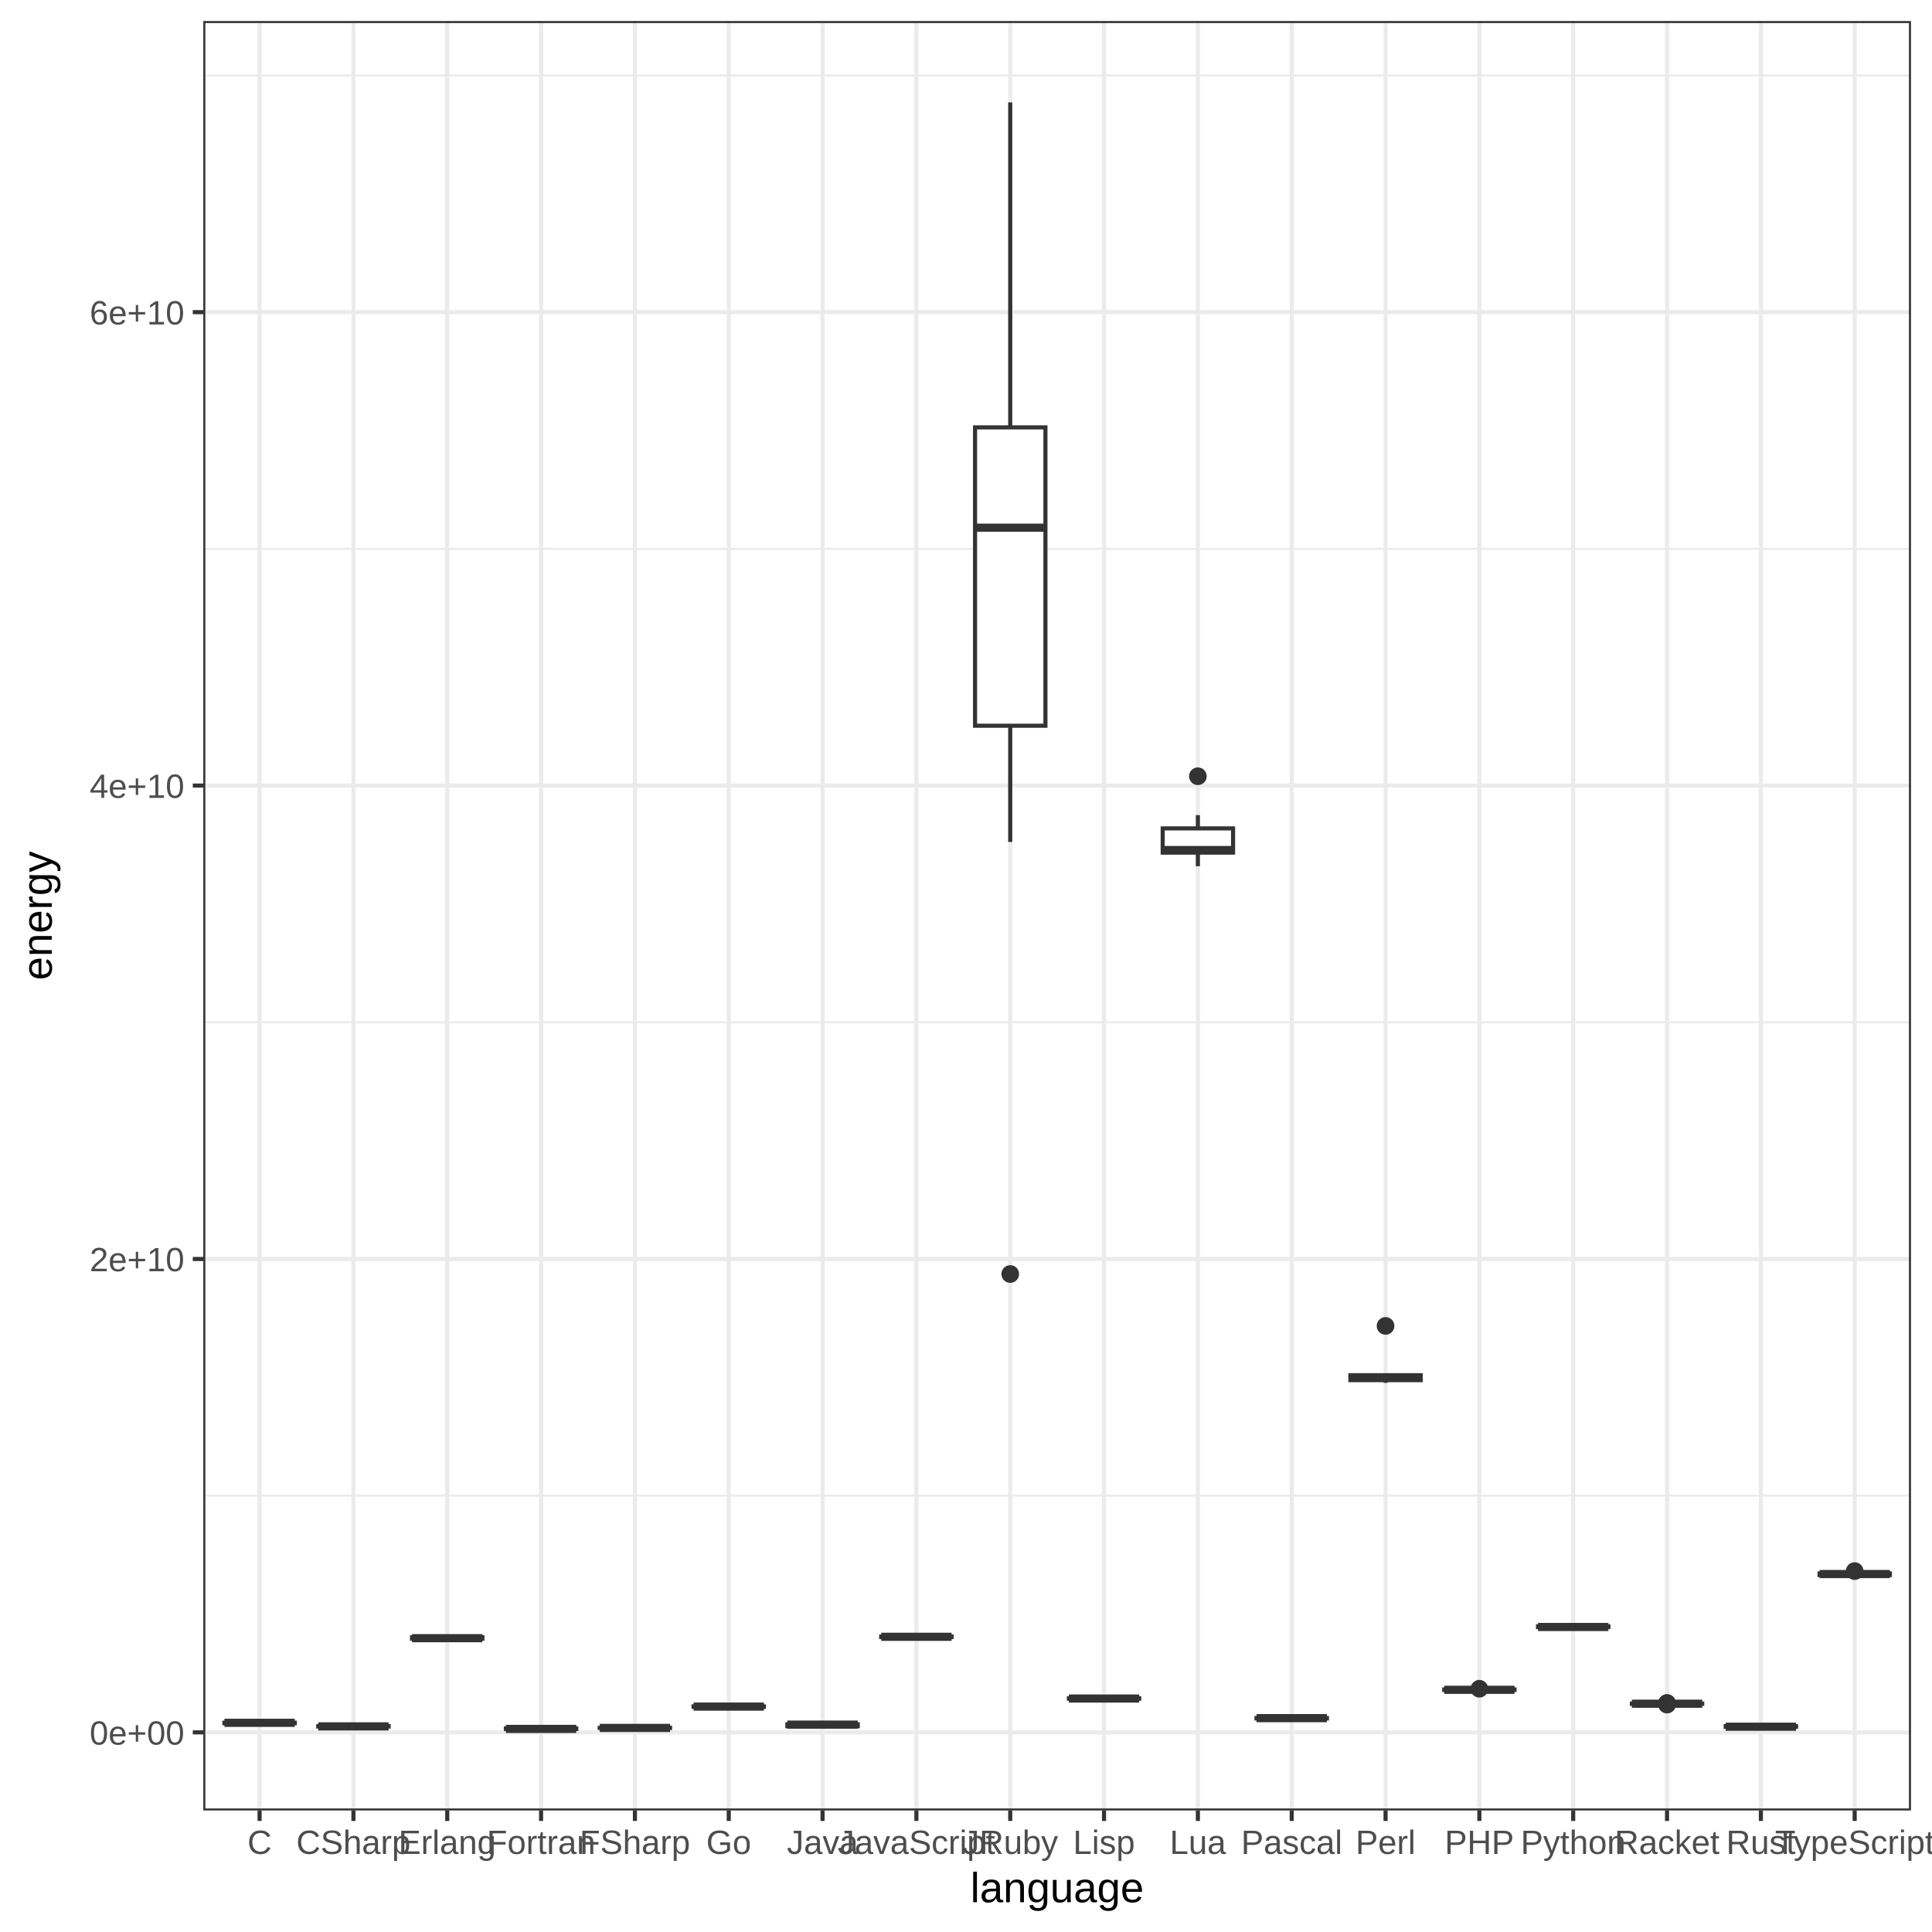
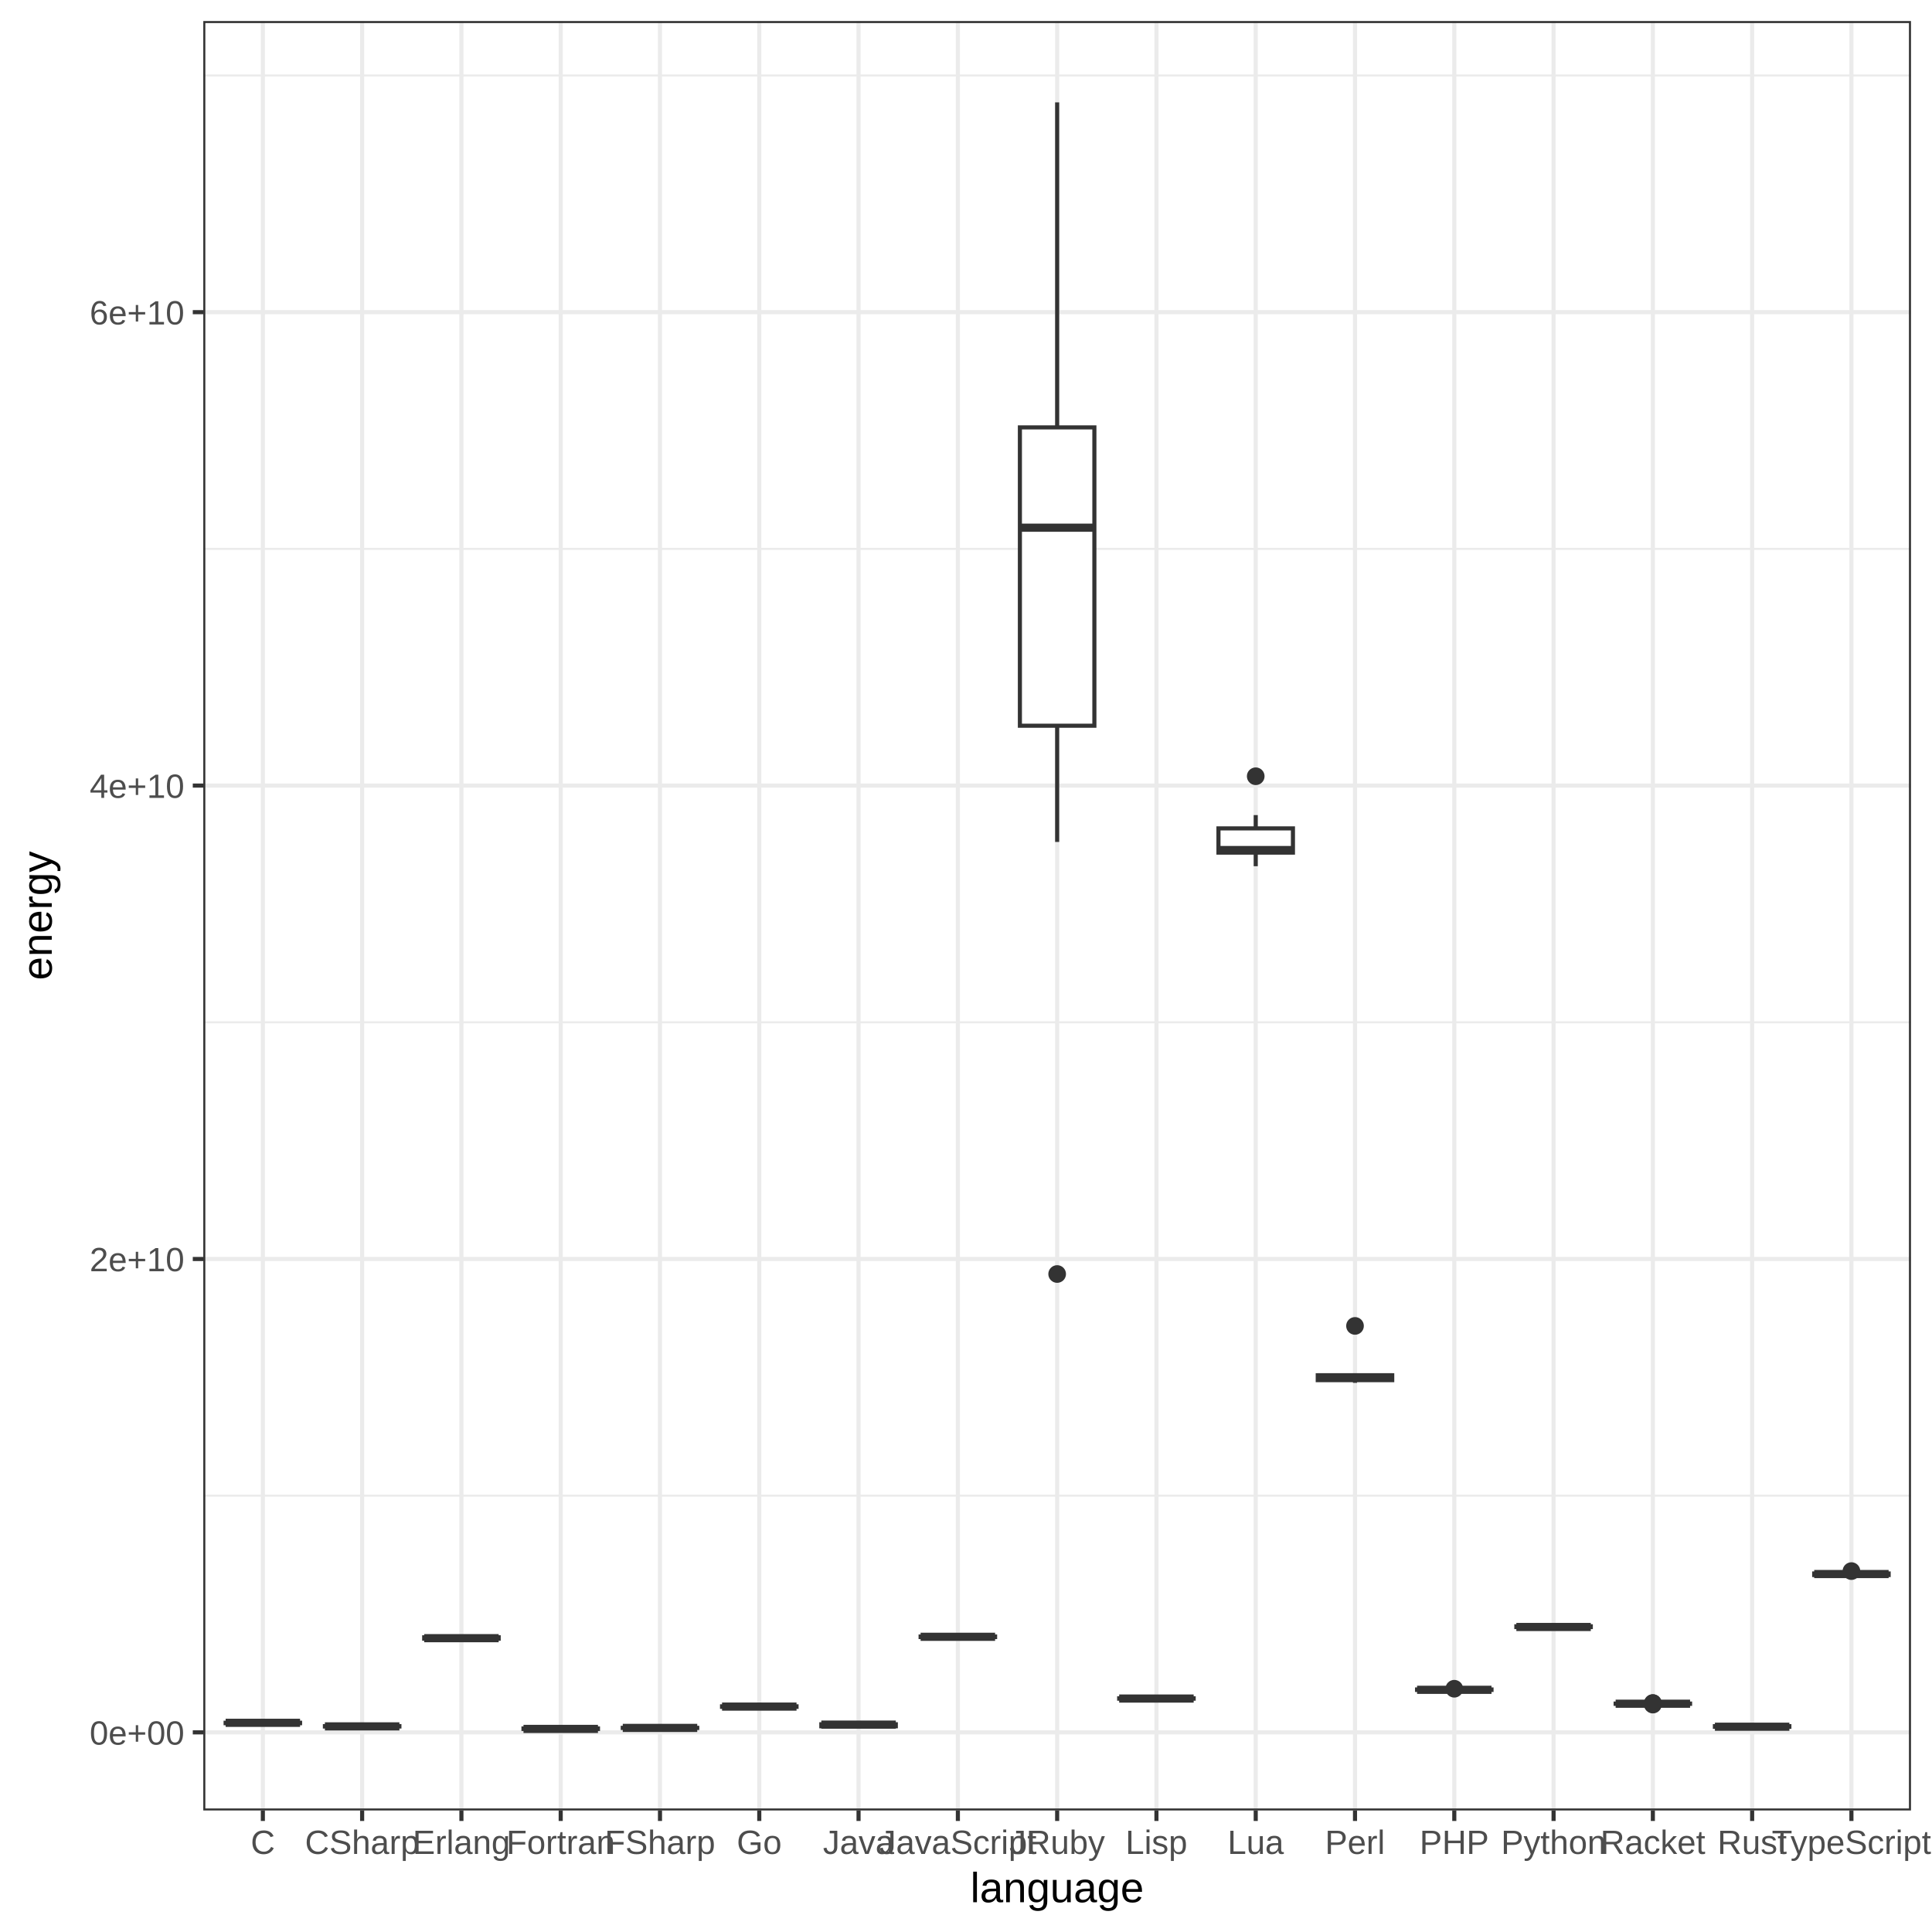
<svg xmlns="http://www.w3.org/2000/svg" class="svglite" width="504.00pt" height="504.00pt" viewBox="0 0 504.00 504.00">
  <defs>
    <style type="text/css">
    .svglite line, .svglite polyline, .svglite polygon, .svglite path, .svglite rect, .svglite circle {
      fill: none;
      stroke: #000000;
      stroke-linecap: round;
      stroke-linejoin: round;
      stroke-miterlimit: 10.00;
    }
    .svglite text {
      white-space: pre;
    }
  </style>
  </defs>
  <rect width="100%" height="100%" style="stroke: none; fill: #FFFFFF;" />
  <defs>
    <clipPath id="cpMC4wMHw1MDQuMDB8MC4wMHw1MDQuMDA=">
      <rect x="0.00" y="0.00" width="504.00" height="504.00" />
    </clipPath>
  </defs>
  <g clip-path="url(#cpMC4wMHw1MDQuMDB8MC4wMHw1MDQuMDA=)">
    <rect x="0.00" y="0.00" width="504.00" height="504.00" style="stroke-width: 1.07; stroke: #FFFFFF; fill: #FFFFFF;" />
  </g>
  <defs>
    <clipPath id="cpNTMuMDN8NDk4LjUyfDUuNDh8NDcyLjI5">
      <rect x="53.03" y="5.48" width="445.49" height="466.82" />
    </clipPath>
  </defs>
  <g clip-path="url(#cpNTMuMDN8NDk4LjUyfDUuNDh8NDcyLjI5)">
    <rect x="53.03" y="5.48" width="445.49" height="466.82" style="stroke-width: 1.07; stroke: none; fill: #FFFFFF;" />
    <polyline points="53.03,390.17 498.52,390.17 " style="stroke-width: 0.53; stroke: #EBEBEB; stroke-linecap: butt;" />
    <polyline points="53.03,266.68 498.52,266.68 " style="stroke-width: 0.53; stroke: #EBEBEB; stroke-linecap: butt;" />
    <polyline points="53.03,143.18 498.52,143.18 " style="stroke-width: 0.53; stroke: #EBEBEB; stroke-linecap: butt;" />
    <polyline points="53.03,19.68 498.52,19.68 " style="stroke-width: 0.53; stroke: #EBEBEB; stroke-linecap: butt;" />
    <polyline points="53.03,451.92 498.52,451.92 " style="stroke-width: 1.07; stroke: #EBEBEB; stroke-linecap: butt;" />
    <polyline points="53.03,328.43 498.52,328.43 " style="stroke-width: 1.07; stroke: #EBEBEB; stroke-linecap: butt;" />
    <polyline points="53.03,204.93 498.52,204.93 " style="stroke-width: 1.07; stroke: #EBEBEB; stroke-linecap: butt;" />
    <polyline points="53.03,81.43 498.52,81.43 " style="stroke-width: 1.07; stroke: #EBEBEB; stroke-linecap: butt;" />
-     <polyline points="67.72,472.29 67.72,5.48 " style="stroke-width: 1.07; stroke: #EBEBEB; stroke-linecap: butt;" />
-     <polyline points="92.20,472.29 92.20,5.48 " style="stroke-width: 1.07; stroke: #EBEBEB; stroke-linecap: butt;" />
-     <polyline points="116.67,472.29 116.67,5.48 " style="stroke-width: 1.07; stroke: #EBEBEB; stroke-linecap: butt;" />
-     <polyline points="141.15,472.29 141.15,5.48 " style="stroke-width: 1.07; stroke: #EBEBEB; stroke-linecap: butt;" />
-     <polyline points="165.63,472.29 165.63,5.48 " style="stroke-width: 1.07; stroke: #EBEBEB; stroke-linecap: butt;" />
-     <polyline points="190.11,472.29 190.11,5.48 " style="stroke-width: 1.07; stroke: #EBEBEB; stroke-linecap: butt;" />
-     <polyline points="214.58,472.29 214.58,5.48 " style="stroke-width: 1.07; stroke: #EBEBEB; stroke-linecap: butt;" />
-     <polyline points="239.06,472.29 239.06,5.48 " style="stroke-width: 1.07; stroke: #EBEBEB; stroke-linecap: butt;" />
-     <polyline points="263.54,472.29 263.54,5.48 " style="stroke-width: 1.07; stroke: #EBEBEB; stroke-linecap: butt;" />
-     <polyline points="288.01,472.29 288.01,5.48 " style="stroke-width: 1.07; stroke: #EBEBEB; stroke-linecap: butt;" />
-     <polyline points="312.49,472.29 312.49,5.48 " style="stroke-width: 1.07; stroke: #EBEBEB; stroke-linecap: butt;" />
-     <polyline points="336.97,472.29 336.97,5.48 " style="stroke-width: 1.07; stroke: #EBEBEB; stroke-linecap: butt;" />
-     <polyline points="361.45,472.29 361.45,5.48 " style="stroke-width: 1.07; stroke: #EBEBEB; stroke-linecap: butt;" />
-     <polyline points="385.92,472.29 385.92,5.48 " style="stroke-width: 1.07; stroke: #EBEBEB; stroke-linecap: butt;" />
-     <polyline points="410.40,472.29 410.40,5.48 " style="stroke-width: 1.07; stroke: #EBEBEB; stroke-linecap: butt;" />
-     <polyline points="434.88,472.29 434.88,5.48 " style="stroke-width: 1.07; stroke: #EBEBEB; stroke-linecap: butt;" />
-     <polyline points="459.36,472.29 459.36,5.48 " style="stroke-width: 1.07; stroke: #EBEBEB; stroke-linecap: butt;" />
-     <polyline points="483.83,472.29 483.83,5.48 " style="stroke-width: 1.07; stroke: #EBEBEB; stroke-linecap: butt;" />
-     <line x1="67.72" y1="449.41" x2="67.72" y2="449.34" style="stroke-width: 1.07; stroke: #333333; stroke-linecap: butt;" />
-     <line x1="67.72" y1="449.53" x2="67.72" y2="449.59" style="stroke-width: 1.07; stroke: #333333; stroke-linecap: butt;" />
-     <polygon points="58.54,449.41 58.54,449.53 76.90,449.53 76.90,449.41 58.54,449.41 " style="stroke-width: 1.07; stroke: #333333; stroke-linecap: butt; stroke-linejoin: miter; fill: #FFFFFF;" />
-     <line x1="58.54" y1="449.43" x2="76.90" y2="449.43" style="stroke-width: 2.13; stroke: #333333; stroke-linecap: butt; stroke-linejoin: miter;" />
-     <line x1="92.20" y1="450.29" x2="92.20" y2="450.22" style="stroke-width: 1.07; stroke: #333333; stroke-linecap: butt;" />
-     <line x1="92.20" y1="450.39" x2="92.20" y2="450.46" style="stroke-width: 1.07; stroke: #333333; stroke-linecap: butt;" />
-     <polygon points="83.02,450.29 83.02,450.39 101.37,450.39 101.37,450.29 83.02,450.29 " style="stroke-width: 1.07; stroke: #333333; stroke-linecap: butt; stroke-linejoin: miter; fill: #FFFFFF;" />
-     <line x1="83.02" y1="450.36" x2="101.37" y2="450.36" style="stroke-width: 2.13; stroke: #333333; stroke-linecap: butt; stroke-linejoin: miter;" />
-     <line x1="116.67" y1="427.12" x2="116.67" y2="426.92" style="stroke-width: 1.07; stroke: #333333; stroke-linecap: butt;" />
-     <line x1="116.67" y1="427.48" x2="116.67" y2="427.93" style="stroke-width: 1.07; stroke: #333333; stroke-linecap: butt;" />
-     <polygon points="107.49,427.12 107.49,427.48 125.85,427.48 125.85,427.12 107.49,427.12 " style="stroke-width: 1.07; stroke: #333333; stroke-linecap: butt; stroke-linejoin: miter; fill: #FFFFFF;" />
-     <line x1="107.49" y1="427.35" x2="125.85" y2="427.35" style="stroke-width: 2.13; stroke: #333333; stroke-linecap: butt; stroke-linejoin: miter;" />
-     <line x1="141.15" y1="450.90" x2="141.15" y2="450.86" style="stroke-width: 1.07; stroke: #333333; stroke-linecap: butt;" />
-     <line x1="141.15" y1="451.03" x2="141.15" y2="451.08" style="stroke-width: 1.07; stroke: #333333; stroke-linecap: butt;" />
-     <polygon points="131.97,450.90 131.97,451.03 150.33,451.03 150.33,450.90 131.97,450.90 " style="stroke-width: 1.07; stroke: #333333; stroke-linecap: butt; stroke-linejoin: miter; fill: #FFFFFF;" />
-     <line x1="131.97" y1="451.02" x2="150.33" y2="451.02" style="stroke-width: 2.13; stroke: #333333; stroke-linecap: butt; stroke-linejoin: miter;" />
-     <line x1="165.63" y1="450.74" x2="165.63" y2="450.73" style="stroke-width: 1.07; stroke: #333333; stroke-linecap: butt;" />
-     <line x1="165.63" y1="450.77" x2="165.63" y2="450.80" style="stroke-width: 1.07; stroke: #333333; stroke-linecap: butt;" />
-     <polygon points="156.45,450.74 156.45,450.77 174.81,450.77 174.81,450.74 156.45,450.74 " style="stroke-width: 1.07; stroke: #333333; stroke-linecap: butt; stroke-linejoin: miter; fill: #FFFFFF;" />
-     <line x1="156.45" y1="450.76" x2="174.81" y2="450.76" style="stroke-width: 2.13; stroke: #333333; stroke-linecap: butt; stroke-linejoin: miter;" />
-     <line x1="190.11" y1="445.13" x2="190.11" y2="445.06" style="stroke-width: 1.07; stroke: #333333; stroke-linecap: butt;" />
-     <line x1="190.11" y1="445.26" x2="190.11" y2="445.28" style="stroke-width: 1.07; stroke: #333333; stroke-linecap: butt;" />
-     <polygon points="180.93,445.13 180.93,445.26 199.28,445.26 199.28,445.13 180.93,445.13 " style="stroke-width: 1.07; stroke: #333333; stroke-linecap: butt; stroke-linejoin: miter; fill: #FFFFFF;" />
-     <line x1="180.93" y1="445.20" x2="199.28" y2="445.20" style="stroke-width: 2.13; stroke: #333333; stroke-linecap: butt; stroke-linejoin: miter;" />
-     <line x1="214.58" y1="449.81" x2="214.58" y2="449.62" style="stroke-width: 1.07; stroke: #333333; stroke-linecap: butt;" />
-     <line x1="214.58" y1="450.33" x2="214.58" y2="450.48" style="stroke-width: 1.07; stroke: #333333; stroke-linecap: butt;" />
-     <polygon points="205.40,449.81 205.40,450.33 223.76,450.33 223.76,449.81 205.40,449.81 " style="stroke-width: 1.07; stroke: #333333; stroke-linecap: butt; stroke-linejoin: miter; fill: #FFFFFF;" />
-     <line x1="205.40" y1="449.90" x2="223.76" y2="449.90" style="stroke-width: 2.13; stroke: #333333; stroke-linecap: butt; stroke-linejoin: miter;" />
-     <line x1="239.06" y1="426.91" x2="239.06" y2="426.80" style="stroke-width: 1.07; stroke: #333333; stroke-linecap: butt;" />
-     <line x1="239.06" y1="427.06" x2="239.06" y2="427.15" style="stroke-width: 1.07; stroke: #333333; stroke-linecap: butt;" />
-     <polygon points="229.88,426.91 229.88,427.06 248.24,427.06 248.24,426.91 229.88,426.91 " style="stroke-width: 1.07; stroke: #333333; stroke-linecap: butt; stroke-linejoin: miter; fill: #FFFFFF;" />
-     <line x1="229.88" y1="426.99" x2="248.24" y2="426.99" style="stroke-width: 2.13; stroke: #333333; stroke-linecap: butt; stroke-linejoin: miter;" />
-     <circle cx="263.54" cy="332.35" r="1.95" style="stroke-width: 0.71; stroke: #333333; fill: #333333;" />
-     <line x1="263.54" y1="111.49" x2="263.54" y2="26.70" style="stroke-width: 1.07; stroke: #333333; stroke-linecap: butt;" />
-     <line x1="263.54" y1="189.32" x2="263.54" y2="219.63" style="stroke-width: 1.07; stroke: #333333; stroke-linecap: butt;" />
-     <polygon points="254.36,111.49 254.36,189.32 272.72,189.32 272.72,111.49 254.36,111.49 " style="stroke-width: 1.07; stroke: #333333; stroke-linecap: butt; stroke-linejoin: miter; fill: #FFFFFF;" />
-     <line x1="254.36" y1="137.66" x2="272.72" y2="137.66" style="stroke-width: 2.13; stroke: #333333; stroke-linecap: butt; stroke-linejoin: miter;" />
-     <line x1="288.01" y1="443.04" x2="288.01" y2="442.94" style="stroke-width: 1.07; stroke: #333333; stroke-linecap: butt;" />
-     <line x1="288.01" y1="443.13" x2="288.01" y2="443.18" style="stroke-width: 1.07; stroke: #333333; stroke-linecap: butt;" />
-     <polygon points="278.84,443.04 278.84,443.13 297.19,443.13 297.19,443.04 278.84,443.04 " style="stroke-width: 1.07; stroke: #333333; stroke-linecap: butt; stroke-linejoin: miter; fill: #FFFFFF;" />
-     <line x1="278.84" y1="443.10" x2="297.19" y2="443.10" style="stroke-width: 2.13; stroke: #333333; stroke-linecap: butt; stroke-linejoin: miter;" />
-     <circle cx="312.49" cy="202.50" r="1.95" style="stroke-width: 0.71; stroke: #333333; fill: #333333;" />
-     <line x1="312.49" y1="216.10" x2="312.49" y2="212.63" style="stroke-width: 1.07; stroke: #333333; stroke-linecap: butt;" />
-     <line x1="312.49" y1="222.42" x2="312.49" y2="225.97" style="stroke-width: 1.07; stroke: #333333; stroke-linecap: butt;" />
-     <polygon points="303.31,216.10 303.31,222.42 321.67,222.42 321.67,216.10 303.31,216.10 " style="stroke-width: 1.07; stroke: #333333; stroke-linecap: butt; stroke-linejoin: miter; fill: #FFFFFF;" />
-     <line x1="303.31" y1="221.75" x2="321.67" y2="221.75" style="stroke-width: 2.13; stroke: #333333; stroke-linecap: butt; stroke-linejoin: miter;" />
-     <line x1="336.97" y1="448.18" x2="336.97" y2="448.16" style="stroke-width: 1.07; stroke: #333333; stroke-linecap: butt;" />
-     <line x1="336.97" y1="448.29" x2="336.97" y2="448.33" style="stroke-width: 1.07; stroke: #333333; stroke-linecap: butt;" />
-     <polygon points="327.79,448.18 327.79,448.29 346.15,448.29 346.15,448.18 327.79,448.18 " style="stroke-width: 1.07; stroke: #333333; stroke-linecap: butt; stroke-linejoin: miter; fill: #FFFFFF;" />
-     <line x1="327.79" y1="448.21" x2="346.15" y2="448.21" style="stroke-width: 2.13; stroke: #333333; stroke-linecap: butt; stroke-linejoin: miter;" />
-     <circle cx="361.45" cy="345.89" r="1.95" style="stroke-width: 0.71; stroke: #333333; fill: #333333;" />
-     <line x1="361.45" y1="358.76" x2="361.45" y2="358.57" style="stroke-width: 1.07; stroke: #333333; stroke-linecap: butt;" />
-     <line x1="361.45" y1="360.04" x2="361.45" y2="360.74" style="stroke-width: 1.07; stroke: #333333; stroke-linecap: butt;" />
-     <polygon points="352.27,358.76 352.27,360.04 370.63,360.04 370.63,358.76 352.27,358.76 " style="stroke-width: 1.07; stroke: #333333; stroke-linecap: butt; stroke-linejoin: miter; fill: #FFFFFF;" />
-     <line x1="352.27" y1="359.30" x2="370.63" y2="359.30" style="stroke-width: 2.13; stroke: #333333; stroke-linecap: butt; stroke-linejoin: miter;" />
-     <circle cx="385.92" cy="440.54" r="1.95" style="stroke-width: 0.71; stroke: #333333; fill: #333333;" />
-     <line x1="385.92" y1="440.73" x2="385.92" y2="440.66" style="stroke-width: 1.07; stroke: #333333; stroke-linecap: butt;" />
-     <line x1="385.92" y1="440.85" x2="385.92" y2="441.01" style="stroke-width: 1.07; stroke: #333333; stroke-linecap: butt;" />
-     <polygon points="376.75,440.73 376.75,440.85 395.10,440.85 395.10,440.73 376.75,440.73 " style="stroke-width: 1.07; stroke: #333333; stroke-linecap: butt; stroke-linejoin: miter; fill: #FFFFFF;" />
-     <line x1="376.75" y1="440.82" x2="395.10" y2="440.82" style="stroke-width: 2.13; stroke: #333333; stroke-linecap: butt; stroke-linejoin: miter;" />
-     <line x1="410.40" y1="424.25" x2="410.40" y2="424.15" style="stroke-width: 1.07; stroke: #333333; stroke-linecap: butt;" />
-     <line x1="410.40" y1="424.45" x2="410.40" y2="424.59" style="stroke-width: 1.07; stroke: #333333; stroke-linecap: butt;" />
-     <polygon points="401.22,424.25 401.22,424.45 419.58,424.45 419.58,424.25 401.22,424.25 " style="stroke-width: 1.07; stroke: #333333; stroke-linecap: butt; stroke-linejoin: miter; fill: #FFFFFF;" />
-     <line x1="401.22" y1="424.43" x2="419.58" y2="424.43" style="stroke-width: 2.13; stroke: #333333; stroke-linecap: butt; stroke-linejoin: miter;" />
-     <circle cx="434.88" cy="444.29" r="1.95" style="stroke-width: 0.71; stroke: #333333; fill: #333333;" />
-     <circle cx="434.88" cy="444.58" r="1.95" style="stroke-width: 0.71; stroke: #333333; fill: #333333;" />
-     <circle cx="434.88" cy="444.28" r="1.95" style="stroke-width: 0.71; stroke: #333333; fill: #333333;" />
-     <circle cx="434.88" cy="444.67" r="1.95" style="stroke-width: 0.71; stroke: #333333; fill: #333333;" />
-     <line x1="434.88" y1="444.41" x2="434.88" y2="444.40" style="stroke-width: 1.07; stroke: #333333; stroke-linecap: butt;" />
-     <line x1="434.88" y1="444.48" x2="434.88" y2="444.48" style="stroke-width: 1.07; stroke: #333333; stroke-linecap: butt;" />
-     <polygon points="425.70,444.41 425.70,444.48 444.06,444.48 444.06,444.41 425.70,444.41 " style="stroke-width: 1.07; stroke: #333333; stroke-linecap: butt; stroke-linejoin: miter; fill: #FFFFFF;" />
-     <line x1="425.70" y1="444.45" x2="444.06" y2="444.45" style="stroke-width: 2.13; stroke: #333333; stroke-linecap: butt; stroke-linejoin: miter;" />
-     <line x1="459.36" y1="450.30" x2="459.36" y2="450.25" style="stroke-width: 1.07; stroke: #333333; stroke-linecap: butt;" />
-     <line x1="459.36" y1="450.47" x2="459.36" y2="450.49" style="stroke-width: 1.07; stroke: #333333; stroke-linecap: butt;" />
-     <polygon points="450.18,450.30 450.18,450.47 468.54,450.47 468.54,450.30 450.18,450.30 " style="stroke-width: 1.07; stroke: #333333; stroke-linecap: butt; stroke-linejoin: miter; fill: #FFFFFF;" />
-     <line x1="450.18" y1="450.45" x2="468.54" y2="450.45" style="stroke-width: 2.13; stroke: #333333; stroke-linecap: butt; stroke-linejoin: miter;" />
-     <circle cx="483.83" cy="409.85" r="1.95" style="stroke-width: 0.71; stroke: #333333; fill: #333333;" />
-     <line x1="483.83" y1="410.47" x2="483.83" y2="410.29" style="stroke-width: 1.07; stroke: #333333; stroke-linecap: butt;" />
-     <line x1="483.83" y1="410.88" x2="483.83" y2="411.12" style="stroke-width: 1.07; stroke: #333333; stroke-linecap: butt;" />
-     <polygon points="474.66,410.47 474.66,410.88 493.01,410.88 493.01,410.47 474.66,410.47 " style="stroke-width: 1.07; stroke: #333333; stroke-linecap: butt; stroke-linejoin: miter; fill: #FFFFFF;" />
-     <line x1="474.66" y1="410.62" x2="493.01" y2="410.62" style="stroke-width: 2.13; stroke: #333333; stroke-linecap: butt; stroke-linejoin: miter;" />
+     <polyline points="68.57,472.29 68.57,5.48 " style="stroke-width: 1.07; stroke: #EBEBEB; stroke-linecap: butt;" />
+     <polyline points="94.47,472.29 94.47,5.48 " style="stroke-width: 1.07; stroke: #EBEBEB; stroke-linecap: butt;" />
+     <polyline points="120.37,472.29 120.37,5.48 " style="stroke-width: 1.07; stroke: #EBEBEB; stroke-linecap: butt;" />
+     <polyline points="146.27,472.29 146.27,5.48 " style="stroke-width: 1.07; stroke: #EBEBEB; stroke-linecap: butt;" />
+     <polyline points="172.17,472.29 172.17,5.48 " style="stroke-width: 1.07; stroke: #EBEBEB; stroke-linecap: butt;" />
+     <polyline points="198.07,472.29 198.07,5.48 " style="stroke-width: 1.07; stroke: #EBEBEB; stroke-linecap: butt;" />
+     <polyline points="223.97,472.29 223.97,5.48 " style="stroke-width: 1.07; stroke: #EBEBEB; stroke-linecap: butt;" />
+     <polyline points="249.88,472.29 249.88,5.48 " style="stroke-width: 1.07; stroke: #EBEBEB; stroke-linecap: butt;" />
+     <polyline points="275.78,472.29 275.78,5.48 " style="stroke-width: 1.07; stroke: #EBEBEB; stroke-linecap: butt;" />
+     <polyline points="301.68,472.29 301.68,5.48 " style="stroke-width: 1.07; stroke: #EBEBEB; stroke-linecap: butt;" />
+     <polyline points="327.58,472.29 327.58,5.48 " style="stroke-width: 1.07; stroke: #EBEBEB; stroke-linecap: butt;" />
+     <polyline points="353.48,472.29 353.48,5.48 " style="stroke-width: 1.07; stroke: #EBEBEB; stroke-linecap: butt;" />
+     <polyline points="379.38,472.29 379.38,5.48 " style="stroke-width: 1.07; stroke: #EBEBEB; stroke-linecap: butt;" />
+     <polyline points="405.28,472.29 405.28,5.48 " style="stroke-width: 1.07; stroke: #EBEBEB; stroke-linecap: butt;" />
+     <polyline points="431.18,472.29 431.18,5.48 " style="stroke-width: 1.07; stroke: #EBEBEB; stroke-linecap: butt;" />
+     <polyline points="457.08,472.29 457.08,5.48 " style="stroke-width: 1.07; stroke: #EBEBEB; stroke-linecap: butt;" />
+     <polyline points="482.98,472.29 482.98,5.48 " style="stroke-width: 1.07; stroke: #EBEBEB; stroke-linecap: butt;" />
+     <line x1="68.57" y1="449.41" x2="68.57" y2="449.34" style="stroke-width: 1.07; stroke: #333333; stroke-linecap: butt;" />
+     <line x1="68.57" y1="449.53" x2="68.57" y2="449.59" style="stroke-width: 1.07; stroke: #333333; stroke-linecap: butt;" />
+     <polygon points="58.86,449.41 58.86,449.53 78.28,449.53 78.28,449.41 58.86,449.41 " style="stroke-width: 1.07; stroke: #333333; stroke-linecap: butt; stroke-linejoin: miter; fill: #FFFFFF;" />
+     <line x1="58.86" y1="449.43" x2="78.28" y2="449.43" style="stroke-width: 2.13; stroke: #333333; stroke-linecap: butt; stroke-linejoin: miter;" />
+     <line x1="94.47" y1="450.29" x2="94.47" y2="450.22" style="stroke-width: 1.07; stroke: #333333; stroke-linecap: butt;" />
+     <line x1="94.47" y1="450.39" x2="94.47" y2="450.46" style="stroke-width: 1.07; stroke: #333333; stroke-linecap: butt;" />
+     <polygon points="84.76,450.29 84.76,450.39 104.19,450.39 104.19,450.29 84.76,450.29 " style="stroke-width: 1.07; stroke: #333333; stroke-linecap: butt; stroke-linejoin: miter; fill: #FFFFFF;" />
+     <line x1="84.76" y1="450.36" x2="104.19" y2="450.36" style="stroke-width: 2.13; stroke: #333333; stroke-linecap: butt; stroke-linejoin: miter;" />
+     <line x1="120.37" y1="427.12" x2="120.37" y2="426.92" style="stroke-width: 1.07; stroke: #333333; stroke-linecap: butt;" />
+     <line x1="120.37" y1="427.48" x2="120.37" y2="427.93" style="stroke-width: 1.07; stroke: #333333; stroke-linecap: butt;" />
+     <polygon points="110.66,427.12 110.66,427.48 130.09,427.48 130.09,427.12 110.66,427.12 " style="stroke-width: 1.07; stroke: #333333; stroke-linecap: butt; stroke-linejoin: miter; fill: #FFFFFF;" />
+     <line x1="110.66" y1="427.35" x2="130.09" y2="427.35" style="stroke-width: 2.13; stroke: #333333; stroke-linecap: butt; stroke-linejoin: miter;" />
+     <line x1="146.27" y1="450.90" x2="146.27" y2="450.86" style="stroke-width: 1.07; stroke: #333333; stroke-linecap: butt;" />
+     <line x1="146.27" y1="451.03" x2="146.27" y2="451.08" style="stroke-width: 1.07; stroke: #333333; stroke-linecap: butt;" />
+     <polygon points="136.56,450.90 136.56,451.03 155.99,451.03 155.99,450.90 136.56,450.90 " style="stroke-width: 1.07; stroke: #333333; stroke-linecap: butt; stroke-linejoin: miter; fill: #FFFFFF;" />
+     <line x1="136.56" y1="451.02" x2="155.99" y2="451.02" style="stroke-width: 2.13; stroke: #333333; stroke-linecap: butt; stroke-linejoin: miter;" />
+     <line x1="172.17" y1="450.74" x2="172.17" y2="450.73" style="stroke-width: 1.07; stroke: #333333; stroke-linecap: butt;" />
+     <line x1="172.17" y1="450.77" x2="172.17" y2="450.80" style="stroke-width: 1.07; stroke: #333333; stroke-linecap: butt;" />
+     <polygon points="162.46,450.74 162.46,450.77 181.89,450.77 181.89,450.74 162.46,450.74 " style="stroke-width: 1.07; stroke: #333333; stroke-linecap: butt; stroke-linejoin: miter; fill: #FFFFFF;" />
+     <line x1="162.46" y1="450.76" x2="181.89" y2="450.76" style="stroke-width: 2.13; stroke: #333333; stroke-linecap: butt; stroke-linejoin: miter;" />
+     <line x1="198.07" y1="445.13" x2="198.07" y2="445.06" style="stroke-width: 1.07; stroke: #333333; stroke-linecap: butt;" />
+     <line x1="198.07" y1="445.26" x2="198.07" y2="445.28" style="stroke-width: 1.07; stroke: #333333; stroke-linecap: butt;" />
+     <polygon points="188.36,445.13 188.36,445.26 207.79,445.26 207.79,445.13 188.36,445.13 " style="stroke-width: 1.07; stroke: #333333; stroke-linecap: butt; stroke-linejoin: miter; fill: #FFFFFF;" />
+     <line x1="188.36" y1="445.20" x2="207.79" y2="445.20" style="stroke-width: 2.13; stroke: #333333; stroke-linecap: butt; stroke-linejoin: miter;" />
+     <line x1="223.97" y1="449.81" x2="223.97" y2="449.62" style="stroke-width: 1.07; stroke: #333333; stroke-linecap: butt;" />
+     <line x1="223.97" y1="450.33" x2="223.97" y2="450.48" style="stroke-width: 1.07; stroke: #333333; stroke-linecap: butt;" />
+     <polygon points="214.26,449.81 214.26,450.33 233.69,450.33 233.69,449.81 214.26,449.81 " style="stroke-width: 1.07; stroke: #333333; stroke-linecap: butt; stroke-linejoin: miter; fill: #FFFFFF;" />
+     <line x1="214.26" y1="449.90" x2="233.69" y2="449.90" style="stroke-width: 2.13; stroke: #333333; stroke-linecap: butt; stroke-linejoin: miter;" />
+     <line x1="249.88" y1="426.91" x2="249.88" y2="426.80" style="stroke-width: 1.07; stroke: #333333; stroke-linecap: butt;" />
+     <line x1="249.88" y1="427.06" x2="249.88" y2="427.15" style="stroke-width: 1.07; stroke: #333333; stroke-linecap: butt;" />
+     <polygon points="240.16,426.91 240.16,427.06 259.59,427.06 259.59,426.91 240.16,426.91 " style="stroke-width: 1.07; stroke: #333333; stroke-linecap: butt; stroke-linejoin: miter; fill: #FFFFFF;" />
+     <line x1="240.16" y1="426.99" x2="259.59" y2="426.99" style="stroke-width: 2.13; stroke: #333333; stroke-linecap: butt; stroke-linejoin: miter;" />
+     <circle cx="275.78" cy="332.35" r="1.95" style="stroke-width: 0.71; stroke: #333333; fill: #333333;" />
+     <line x1="275.78" y1="111.49" x2="275.78" y2="26.70" style="stroke-width: 1.07; stroke: #333333; stroke-linecap: butt;" />
+     <line x1="275.78" y1="189.32" x2="275.78" y2="219.63" style="stroke-width: 1.07; stroke: #333333; stroke-linecap: butt;" />
+     <polygon points="266.06,111.49 266.06,189.32 285.49,189.32 285.49,111.49 266.06,111.49 " style="stroke-width: 1.07; stroke: #333333; stroke-linecap: butt; stroke-linejoin: miter; fill: #FFFFFF;" />
+     <line x1="266.06" y1="137.66" x2="285.49" y2="137.66" style="stroke-width: 2.13; stroke: #333333; stroke-linecap: butt; stroke-linejoin: miter;" />
+     <line x1="301.68" y1="443.04" x2="301.68" y2="442.94" style="stroke-width: 1.07; stroke: #333333; stroke-linecap: butt;" />
+     <line x1="301.68" y1="443.13" x2="301.68" y2="443.18" style="stroke-width: 1.07; stroke: #333333; stroke-linecap: butt;" />
+     <polygon points="291.96,443.04 291.96,443.13 311.39,443.13 311.39,443.04 291.96,443.04 " style="stroke-width: 1.07; stroke: #333333; stroke-linecap: butt; stroke-linejoin: miter; fill: #FFFFFF;" />
+     <line x1="291.96" y1="443.10" x2="311.39" y2="443.10" style="stroke-width: 2.13; stroke: #333333; stroke-linecap: butt; stroke-linejoin: miter;" />
+     <circle cx="327.58" cy="202.50" r="1.95" style="stroke-width: 0.71; stroke: #333333; fill: #333333;" />
+     <line x1="327.58" y1="216.10" x2="327.58" y2="212.63" style="stroke-width: 1.07; stroke: #333333; stroke-linecap: butt;" />
+     <line x1="327.58" y1="222.42" x2="327.58" y2="225.97" style="stroke-width: 1.07; stroke: #333333; stroke-linecap: butt;" />
+     <polygon points="317.86,216.10 317.86,222.42 337.29,222.42 337.29,216.10 317.86,216.10 " style="stroke-width: 1.07; stroke: #333333; stroke-linecap: butt; stroke-linejoin: miter; fill: #FFFFFF;" />
+     <line x1="317.86" y1="221.75" x2="337.29" y2="221.75" style="stroke-width: 2.13; stroke: #333333; stroke-linecap: butt; stroke-linejoin: miter;" />
+     <circle cx="353.48" cy="345.89" r="1.95" style="stroke-width: 0.71; stroke: #333333; fill: #333333;" />
+     <line x1="353.48" y1="358.76" x2="353.48" y2="358.57" style="stroke-width: 1.07; stroke: #333333; stroke-linecap: butt;" />
+     <line x1="353.48" y1="360.04" x2="353.48" y2="360.74" style="stroke-width: 1.07; stroke: #333333; stroke-linecap: butt;" />
+     <polygon points="343.76,358.76 343.76,360.04 363.19,360.04 363.19,358.76 343.76,358.76 " style="stroke-width: 1.07; stroke: #333333; stroke-linecap: butt; stroke-linejoin: miter; fill: #FFFFFF;" />
+     <line x1="343.76" y1="359.30" x2="363.19" y2="359.30" style="stroke-width: 2.13; stroke: #333333; stroke-linecap: butt; stroke-linejoin: miter;" />
+     <circle cx="379.38" cy="440.54" r="1.95" style="stroke-width: 0.71; stroke: #333333; fill: #333333;" />
+     <line x1="379.38" y1="440.73" x2="379.38" y2="440.66" style="stroke-width: 1.07; stroke: #333333; stroke-linecap: butt;" />
+     <line x1="379.38" y1="440.85" x2="379.38" y2="441.01" style="stroke-width: 1.07; stroke: #333333; stroke-linecap: butt;" />
+     <polygon points="369.67,440.73 369.67,440.85 389.09,440.85 389.09,440.73 369.67,440.73 " style="stroke-width: 1.07; stroke: #333333; stroke-linecap: butt; stroke-linejoin: miter; fill: #FFFFFF;" />
+     <line x1="369.67" y1="440.82" x2="389.09" y2="440.82" style="stroke-width: 2.13; stroke: #333333; stroke-linecap: butt; stroke-linejoin: miter;" />
+     <line x1="405.28" y1="424.25" x2="405.28" y2="424.15" style="stroke-width: 1.07; stroke: #333333; stroke-linecap: butt;" />
+     <line x1="405.28" y1="424.45" x2="405.28" y2="424.59" style="stroke-width: 1.07; stroke: #333333; stroke-linecap: butt;" />
+     <polygon points="395.57,424.25 395.57,424.45 414.99,424.45 414.99,424.25 395.57,424.25 " style="stroke-width: 1.07; stroke: #333333; stroke-linecap: butt; stroke-linejoin: miter; fill: #FFFFFF;" />
+     <line x1="395.57" y1="424.43" x2="414.99" y2="424.43" style="stroke-width: 2.13; stroke: #333333; stroke-linecap: butt; stroke-linejoin: miter;" />
+     <circle cx="431.18" cy="444.29" r="1.95" style="stroke-width: 0.71; stroke: #333333; fill: #333333;" />
+     <circle cx="431.18" cy="444.58" r="1.95" style="stroke-width: 0.71; stroke: #333333; fill: #333333;" />
+     <circle cx="431.18" cy="444.28" r="1.95" style="stroke-width: 0.71; stroke: #333333; fill: #333333;" />
+     <circle cx="431.18" cy="444.67" r="1.95" style="stroke-width: 0.71; stroke: #333333; fill: #333333;" />
+     <line x1="431.18" y1="444.41" x2="431.18" y2="444.40" style="stroke-width: 1.07; stroke: #333333; stroke-linecap: butt;" />
+     <line x1="431.18" y1="444.48" x2="431.18" y2="444.48" style="stroke-width: 1.07; stroke: #333333; stroke-linecap: butt;" />
+     <polygon points="421.47,444.41 421.47,444.48 440.89,444.48 440.89,444.41 421.47,444.41 " style="stroke-width: 1.07; stroke: #333333; stroke-linecap: butt; stroke-linejoin: miter; fill: #FFFFFF;" />
+     <line x1="421.47" y1="444.45" x2="440.89" y2="444.45" style="stroke-width: 2.13; stroke: #333333; stroke-linecap: butt; stroke-linejoin: miter;" />
+     <line x1="457.08" y1="450.30" x2="457.08" y2="450.25" style="stroke-width: 1.07; stroke: #333333; stroke-linecap: butt;" />
+     <line x1="457.08" y1="450.47" x2="457.08" y2="450.49" style="stroke-width: 1.07; stroke: #333333; stroke-linecap: butt;" />
+     <polygon points="447.37,450.30 447.37,450.47 466.79,450.47 466.79,450.30 447.37,450.30 " style="stroke-width: 1.07; stroke: #333333; stroke-linecap: butt; stroke-linejoin: miter; fill: #FFFFFF;" />
+     <line x1="447.37" y1="450.45" x2="466.79" y2="450.45" style="stroke-width: 2.13; stroke: #333333; stroke-linecap: butt; stroke-linejoin: miter;" />
+     <circle cx="482.98" cy="409.85" r="1.95" style="stroke-width: 0.71; stroke: #333333; fill: #333333;" />
+     <line x1="482.98" y1="410.47" x2="482.98" y2="410.29" style="stroke-width: 1.07; stroke: #333333; stroke-linecap: butt;" />
+     <line x1="482.98" y1="410.88" x2="482.98" y2="411.12" style="stroke-width: 1.07; stroke: #333333; stroke-linecap: butt;" />
+     <polygon points="473.27,410.47 473.27,410.88 492.69,410.88 492.69,410.47 473.27,410.47 " style="stroke-width: 1.07; stroke: #333333; stroke-linecap: butt; stroke-linejoin: miter; fill: #FFFFFF;" />
+     <line x1="473.27" y1="410.62" x2="492.69" y2="410.62" style="stroke-width: 2.13; stroke: #333333; stroke-linecap: butt; stroke-linejoin: miter;" />
    <rect x="53.03" y="5.48" width="445.49" height="466.82" style="stroke-width: 1.07; stroke: #333333;" />
  </g>
  <g clip-path="url(#cpMC4wMHw1MDQuMDB8MC4wMHw1MDQuMDA=)">
    <text x="48.10" y="455.13" text-anchor="end" style="font-size: 8.80px;fill: #4D4D4D; font-family: &quot;Liberation Sans&quot;;" textLength="29.57px" lengthAdjust="spacingAndGlyphs">0e+00</text>
    <text x="48.10" y="331.63" text-anchor="end" style="font-size: 8.80px;fill: #4D4D4D; font-family: &quot;Liberation Sans&quot;;" textLength="29.57px" lengthAdjust="spacingAndGlyphs">2e+10</text>
    <text x="48.10" y="208.14" text-anchor="end" style="font-size: 8.80px;fill: #4D4D4D; font-family: &quot;Liberation Sans&quot;;" textLength="29.57px" lengthAdjust="spacingAndGlyphs">4e+10</text>
    <text x="48.10" y="84.64" text-anchor="end" style="font-size: 8.80px;fill: #4D4D4D; font-family: &quot;Liberation Sans&quot;;" textLength="29.57px" lengthAdjust="spacingAndGlyphs">6e+10</text>
    <polyline points="50.29,451.92 53.03,451.92 " style="stroke-width: 1.07; stroke: #333333; stroke-linecap: butt;" />
    <polyline points="50.29,328.43 53.03,328.43 " style="stroke-width: 1.07; stroke: #333333; stroke-linecap: butt;" />
    <polyline points="50.29,204.93 53.03,204.93 " style="stroke-width: 1.07; stroke: #333333; stroke-linecap: butt;" />
    <polyline points="50.29,81.43 53.03,81.43 " style="stroke-width: 1.07; stroke: #333333; stroke-linecap: butt;" />
-     <polyline points="67.72,475.03 67.72,472.29 " style="stroke-width: 1.07; stroke: #333333; stroke-linecap: butt;" />
-     <polyline points="92.20,475.03 92.20,472.29 " style="stroke-width: 1.07; stroke: #333333; stroke-linecap: butt;" />
-     <polyline points="116.67,475.03 116.67,472.29 " style="stroke-width: 1.07; stroke: #333333; stroke-linecap: butt;" />
-     <polyline points="141.15,475.03 141.15,472.29 " style="stroke-width: 1.07; stroke: #333333; stroke-linecap: butt;" />
-     <polyline points="165.63,475.03 165.63,472.29 " style="stroke-width: 1.07; stroke: #333333; stroke-linecap: butt;" />
-     <polyline points="190.11,475.03 190.11,472.29 " style="stroke-width: 1.07; stroke: #333333; stroke-linecap: butt;" />
-     <polyline points="214.58,475.03 214.58,472.29 " style="stroke-width: 1.07; stroke: #333333; stroke-linecap: butt;" />
-     <polyline points="239.06,475.03 239.06,472.29 " style="stroke-width: 1.07; stroke: #333333; stroke-linecap: butt;" />
-     <polyline points="263.54,475.03 263.54,472.29 " style="stroke-width: 1.07; stroke: #333333; stroke-linecap: butt;" />
-     <polyline points="288.01,475.03 288.01,472.29 " style="stroke-width: 1.07; stroke: #333333; stroke-linecap: butt;" />
-     <polyline points="312.49,475.03 312.49,472.29 " style="stroke-width: 1.07; stroke: #333333; stroke-linecap: butt;" />
-     <polyline points="336.97,475.03 336.97,472.29 " style="stroke-width: 1.07; stroke: #333333; stroke-linecap: butt;" />
-     <polyline points="361.45,475.03 361.45,472.29 " style="stroke-width: 1.07; stroke: #333333; stroke-linecap: butt;" />
-     <polyline points="385.92,475.03 385.92,472.29 " style="stroke-width: 1.07; stroke: #333333; stroke-linecap: butt;" />
-     <polyline points="410.40,475.03 410.40,472.29 " style="stroke-width: 1.07; stroke: #333333; stroke-linecap: butt;" />
-     <polyline points="434.88,475.03 434.88,472.29 " style="stroke-width: 1.07; stroke: #333333; stroke-linecap: butt;" />
-     <polyline points="459.36,475.03 459.36,472.29 " style="stroke-width: 1.07; stroke: #333333; stroke-linecap: butt;" />
-     <polyline points="483.83,475.03 483.83,472.29 " style="stroke-width: 1.07; stroke: #333333; stroke-linecap: butt;" />
-     <text x="67.72" y="483.64" text-anchor="middle" style="font-size: 8.80px;fill: #4D4D4D; font-family: &quot;Liberation Sans&quot;;" textLength="6.14px" lengthAdjust="spacingAndGlyphs">C</text>
-     <text x="92.20" y="483.64" text-anchor="middle" style="font-size: 8.80px;fill: #4D4D4D; font-family: &quot;Liberation Sans&quot;;" textLength="31.90px" lengthAdjust="spacingAndGlyphs">CSharp</text>
-     <text x="116.67" y="483.64" text-anchor="middle" style="font-size: 8.80px;fill: #4D4D4D; font-family: &quot;Liberation Sans&quot;;" textLength="28.17px" lengthAdjust="spacingAndGlyphs">Erlang</text>
-     <text x="141.15" y="483.64" text-anchor="middle" style="font-size: 8.80px;fill: #4D4D4D; font-family: &quot;Liberation Sans&quot;;" textLength="31.77px" lengthAdjust="spacingAndGlyphs">Fortran</text>
-     <text x="165.63" y="483.64" text-anchor="middle" style="font-size: 8.80px;fill: #4D4D4D; font-family: &quot;Liberation Sans&quot;;" textLength="30.66px" lengthAdjust="spacingAndGlyphs">FSharp</text>
-     <text x="190.11" y="483.64" text-anchor="middle" style="font-size: 8.80px;fill: #4D4D4D; font-family: &quot;Liberation Sans&quot;;" textLength="12.20px" lengthAdjust="spacingAndGlyphs">Go</text>
-     <text x="214.58" y="483.64" text-anchor="middle" style="font-size: 8.80px;fill: #4D4D4D; font-family: &quot;Liberation Sans&quot;;" textLength="18.58px" lengthAdjust="spacingAndGlyphs">Java</text>
-     <text x="239.06" y="483.64" text-anchor="middle" style="font-size: 8.80px;fill: #4D4D4D; font-family: &quot;Liberation Sans&quot;;" textLength="44.11px" lengthAdjust="spacingAndGlyphs">JavaScript</text>
-     <text x="263.54" y="483.64" text-anchor="middle" style="font-size: 8.80px;fill: #4D4D4D; font-family: &quot;Liberation Sans&quot;;" textLength="24.67px" lengthAdjust="spacingAndGlyphs">JRuby</text>
-     <text x="288.01" y="483.64" text-anchor="middle" style="font-size: 8.80px;fill: #4D4D4D; font-family: &quot;Liberation Sans&quot;;" textLength="17.52px" lengthAdjust="spacingAndGlyphs">Lisp</text>
-     <text x="312.49" y="483.64" text-anchor="middle" style="font-size: 8.80px;fill: #4D4D4D; font-family: &quot;Liberation Sans&quot;;" textLength="15.72px" lengthAdjust="spacingAndGlyphs">Lua</text>
-     <text x="336.97" y="483.64" text-anchor="middle" style="font-size: 8.80px;fill: #4D4D4D; font-family: &quot;Liberation Sans&quot;;" textLength="27.57px" lengthAdjust="spacingAndGlyphs">Pascal</text>
-     <text x="361.45" y="483.64" text-anchor="middle" style="font-size: 8.80px;fill: #4D4D4D; font-family: &quot;Liberation Sans&quot;;" textLength="16.47px" lengthAdjust="spacingAndGlyphs">Perl</text>
-     <text x="385.92" y="483.64" text-anchor="middle" style="font-size: 8.80px;fill: #4D4D4D; font-family: &quot;Liberation Sans&quot;;" textLength="17.23px" lengthAdjust="spacingAndGlyphs">PHP</text>
-     <text x="410.40" y="483.64" text-anchor="middle" style="font-size: 8.80px;fill: #4D4D4D; font-family: &quot;Liberation Sans&quot;;" textLength="30.49px" lengthAdjust="spacingAndGlyphs">Python</text>
-     <text x="434.88" y="483.64" text-anchor="middle" style="font-size: 8.80px;fill: #4D4D4D; font-family: &quot;Liberation Sans&quot;;" textLength="29.79px" lengthAdjust="spacingAndGlyphs">Racket</text>
-     <text x="459.36" y="483.64" text-anchor="middle" style="font-size: 8.80px;fill: #4D4D4D; font-family: &quot;Liberation Sans&quot;;" textLength="19.32px" lengthAdjust="spacingAndGlyphs">Rust</text>
-     <text x="483.83" y="483.64" text-anchor="middle" style="font-size: 8.80px;fill: #4D4D4D; font-family: &quot;Liberation Sans&quot;;" textLength="45.73px" lengthAdjust="spacingAndGlyphs">TypeScript</text>
+     <polyline points="68.57,475.03 68.57,472.29 " style="stroke-width: 1.07; stroke: #333333; stroke-linecap: butt;" />
+     <polyline points="94.47,475.03 94.47,472.29 " style="stroke-width: 1.07; stroke: #333333; stroke-linecap: butt;" />
+     <polyline points="120.37,475.03 120.37,472.29 " style="stroke-width: 1.07; stroke: #333333; stroke-linecap: butt;" />
+     <polyline points="146.27,475.03 146.27,472.29 " style="stroke-width: 1.07; stroke: #333333; stroke-linecap: butt;" />
+     <polyline points="172.17,475.03 172.17,472.29 " style="stroke-width: 1.07; stroke: #333333; stroke-linecap: butt;" />
+     <polyline points="198.07,475.03 198.07,472.29 " style="stroke-width: 1.07; stroke: #333333; stroke-linecap: butt;" />
+     <polyline points="223.97,475.03 223.97,472.29 " style="stroke-width: 1.07; stroke: #333333; stroke-linecap: butt;" />
+     <polyline points="249.88,475.03 249.88,472.29 " style="stroke-width: 1.07; stroke: #333333; stroke-linecap: butt;" />
+     <polyline points="275.78,475.03 275.78,472.29 " style="stroke-width: 1.07; stroke: #333333; stroke-linecap: butt;" />
+     <polyline points="301.68,475.03 301.68,472.29 " style="stroke-width: 1.07; stroke: #333333; stroke-linecap: butt;" />
+     <polyline points="327.58,475.03 327.58,472.29 " style="stroke-width: 1.07; stroke: #333333; stroke-linecap: butt;" />
+     <polyline points="353.48,475.03 353.48,472.29 " style="stroke-width: 1.07; stroke: #333333; stroke-linecap: butt;" />
+     <polyline points="379.38,475.03 379.38,472.29 " style="stroke-width: 1.07; stroke: #333333; stroke-linecap: butt;" />
+     <polyline points="405.28,475.03 405.28,472.29 " style="stroke-width: 1.07; stroke: #333333; stroke-linecap: butt;" />
+     <polyline points="431.18,475.03 431.18,472.29 " style="stroke-width: 1.07; stroke: #333333; stroke-linecap: butt;" />
+     <polyline points="457.08,475.03 457.08,472.29 " style="stroke-width: 1.07; stroke: #333333; stroke-linecap: butt;" />
+     <polyline points="482.98,475.03 482.98,472.29 " style="stroke-width: 1.07; stroke: #333333; stroke-linecap: butt;" />
+     <text x="68.57" y="483.64" text-anchor="middle" style="font-size: 8.80px;fill: #4D4D4D; font-family: &quot;Liberation Sans&quot;;" textLength="6.14px" lengthAdjust="spacingAndGlyphs">C</text>
+     <text x="94.47" y="483.64" text-anchor="middle" style="font-size: 8.80px;fill: #4D4D4D; font-family: &quot;Liberation Sans&quot;;" textLength="31.90px" lengthAdjust="spacingAndGlyphs">CSharp</text>
+     <text x="120.37" y="483.64" text-anchor="middle" style="font-size: 8.80px;fill: #4D4D4D; font-family: &quot;Liberation Sans&quot;;" textLength="28.17px" lengthAdjust="spacingAndGlyphs">Erlang</text>
+     <text x="146.27" y="483.64" text-anchor="middle" style="font-size: 8.80px;fill: #4D4D4D; font-family: &quot;Liberation Sans&quot;;" textLength="31.77px" lengthAdjust="spacingAndGlyphs">Fortran</text>
+     <text x="172.17" y="483.64" text-anchor="middle" style="font-size: 8.80px;fill: #4D4D4D; font-family: &quot;Liberation Sans&quot;;" textLength="30.66px" lengthAdjust="spacingAndGlyphs">FSharp</text>
+     <text x="198.07" y="483.64" text-anchor="middle" style="font-size: 8.80px;fill: #4D4D4D; font-family: &quot;Liberation Sans&quot;;" textLength="12.20px" lengthAdjust="spacingAndGlyphs">Go</text>
+     <text x="223.97" y="483.64" text-anchor="middle" style="font-size: 8.80px;fill: #4D4D4D; font-family: &quot;Liberation Sans&quot;;" textLength="18.58px" lengthAdjust="spacingAndGlyphs">Java</text>
+     <text x="249.88" y="483.64" text-anchor="middle" style="font-size: 8.80px;fill: #4D4D4D; font-family: &quot;Liberation Sans&quot;;" textLength="44.11px" lengthAdjust="spacingAndGlyphs">JavaScript</text>
+     <text x="275.78" y="483.64" text-anchor="middle" style="font-size: 8.80px;fill: #4D4D4D; font-family: &quot;Liberation Sans&quot;;" textLength="24.67px" lengthAdjust="spacingAndGlyphs">JRuby</text>
+     <text x="301.68" y="483.64" text-anchor="middle" style="font-size: 8.80px;fill: #4D4D4D; font-family: &quot;Liberation Sans&quot;;" textLength="17.52px" lengthAdjust="spacingAndGlyphs">Lisp</text>
+     <text x="327.58" y="483.64" text-anchor="middle" style="font-size: 8.80px;fill: #4D4D4D; font-family: &quot;Liberation Sans&quot;;" textLength="15.72px" lengthAdjust="spacingAndGlyphs">Lua</text>
+     <text x="353.48" y="483.64" text-anchor="middle" style="font-size: 8.80px;fill: #4D4D4D; font-family: &quot;Liberation Sans&quot;;" textLength="16.47px" lengthAdjust="spacingAndGlyphs">Perl</text>
+     <text x="379.38" y="483.64" text-anchor="middle" style="font-size: 8.80px;fill: #4D4D4D; font-family: &quot;Liberation Sans&quot;;" textLength="17.23px" lengthAdjust="spacingAndGlyphs">PHP</text>
+     <text x="405.28" y="483.64" text-anchor="middle" style="font-size: 8.80px;fill: #4D4D4D; font-family: &quot;Liberation Sans&quot;;" textLength="30.49px" lengthAdjust="spacingAndGlyphs">Python</text>
+     <text x="431.18" y="483.64" text-anchor="middle" style="font-size: 8.80px;fill: #4D4D4D; font-family: &quot;Liberation Sans&quot;;" textLength="29.79px" lengthAdjust="spacingAndGlyphs">Racket</text>
+     <text x="457.08" y="483.64" text-anchor="middle" style="font-size: 8.80px;fill: #4D4D4D; font-family: &quot;Liberation Sans&quot;;" textLength="19.32px" lengthAdjust="spacingAndGlyphs">Rust</text>
+     <text x="482.98" y="483.64" text-anchor="middle" style="font-size: 8.80px;fill: #4D4D4D; font-family: &quot;Liberation Sans&quot;;" textLength="45.73px" lengthAdjust="spacingAndGlyphs">TypeScript</text>
    <text x="275.78" y="496.23" text-anchor="middle" style="font-size: 11.00px; font-family: &quot;Liberation Sans&quot;;" textLength="51.21px" lengthAdjust="spacingAndGlyphs">language</text>
    <text transform="translate(13.50,238.89) rotate(-90)" text-anchor="middle" style="font-size: 11.00px; font-family: &quot;Liberation Sans&quot;;" textLength="38.33px" lengthAdjust="spacingAndGlyphs">energy</text>
  </g>
</svg>
